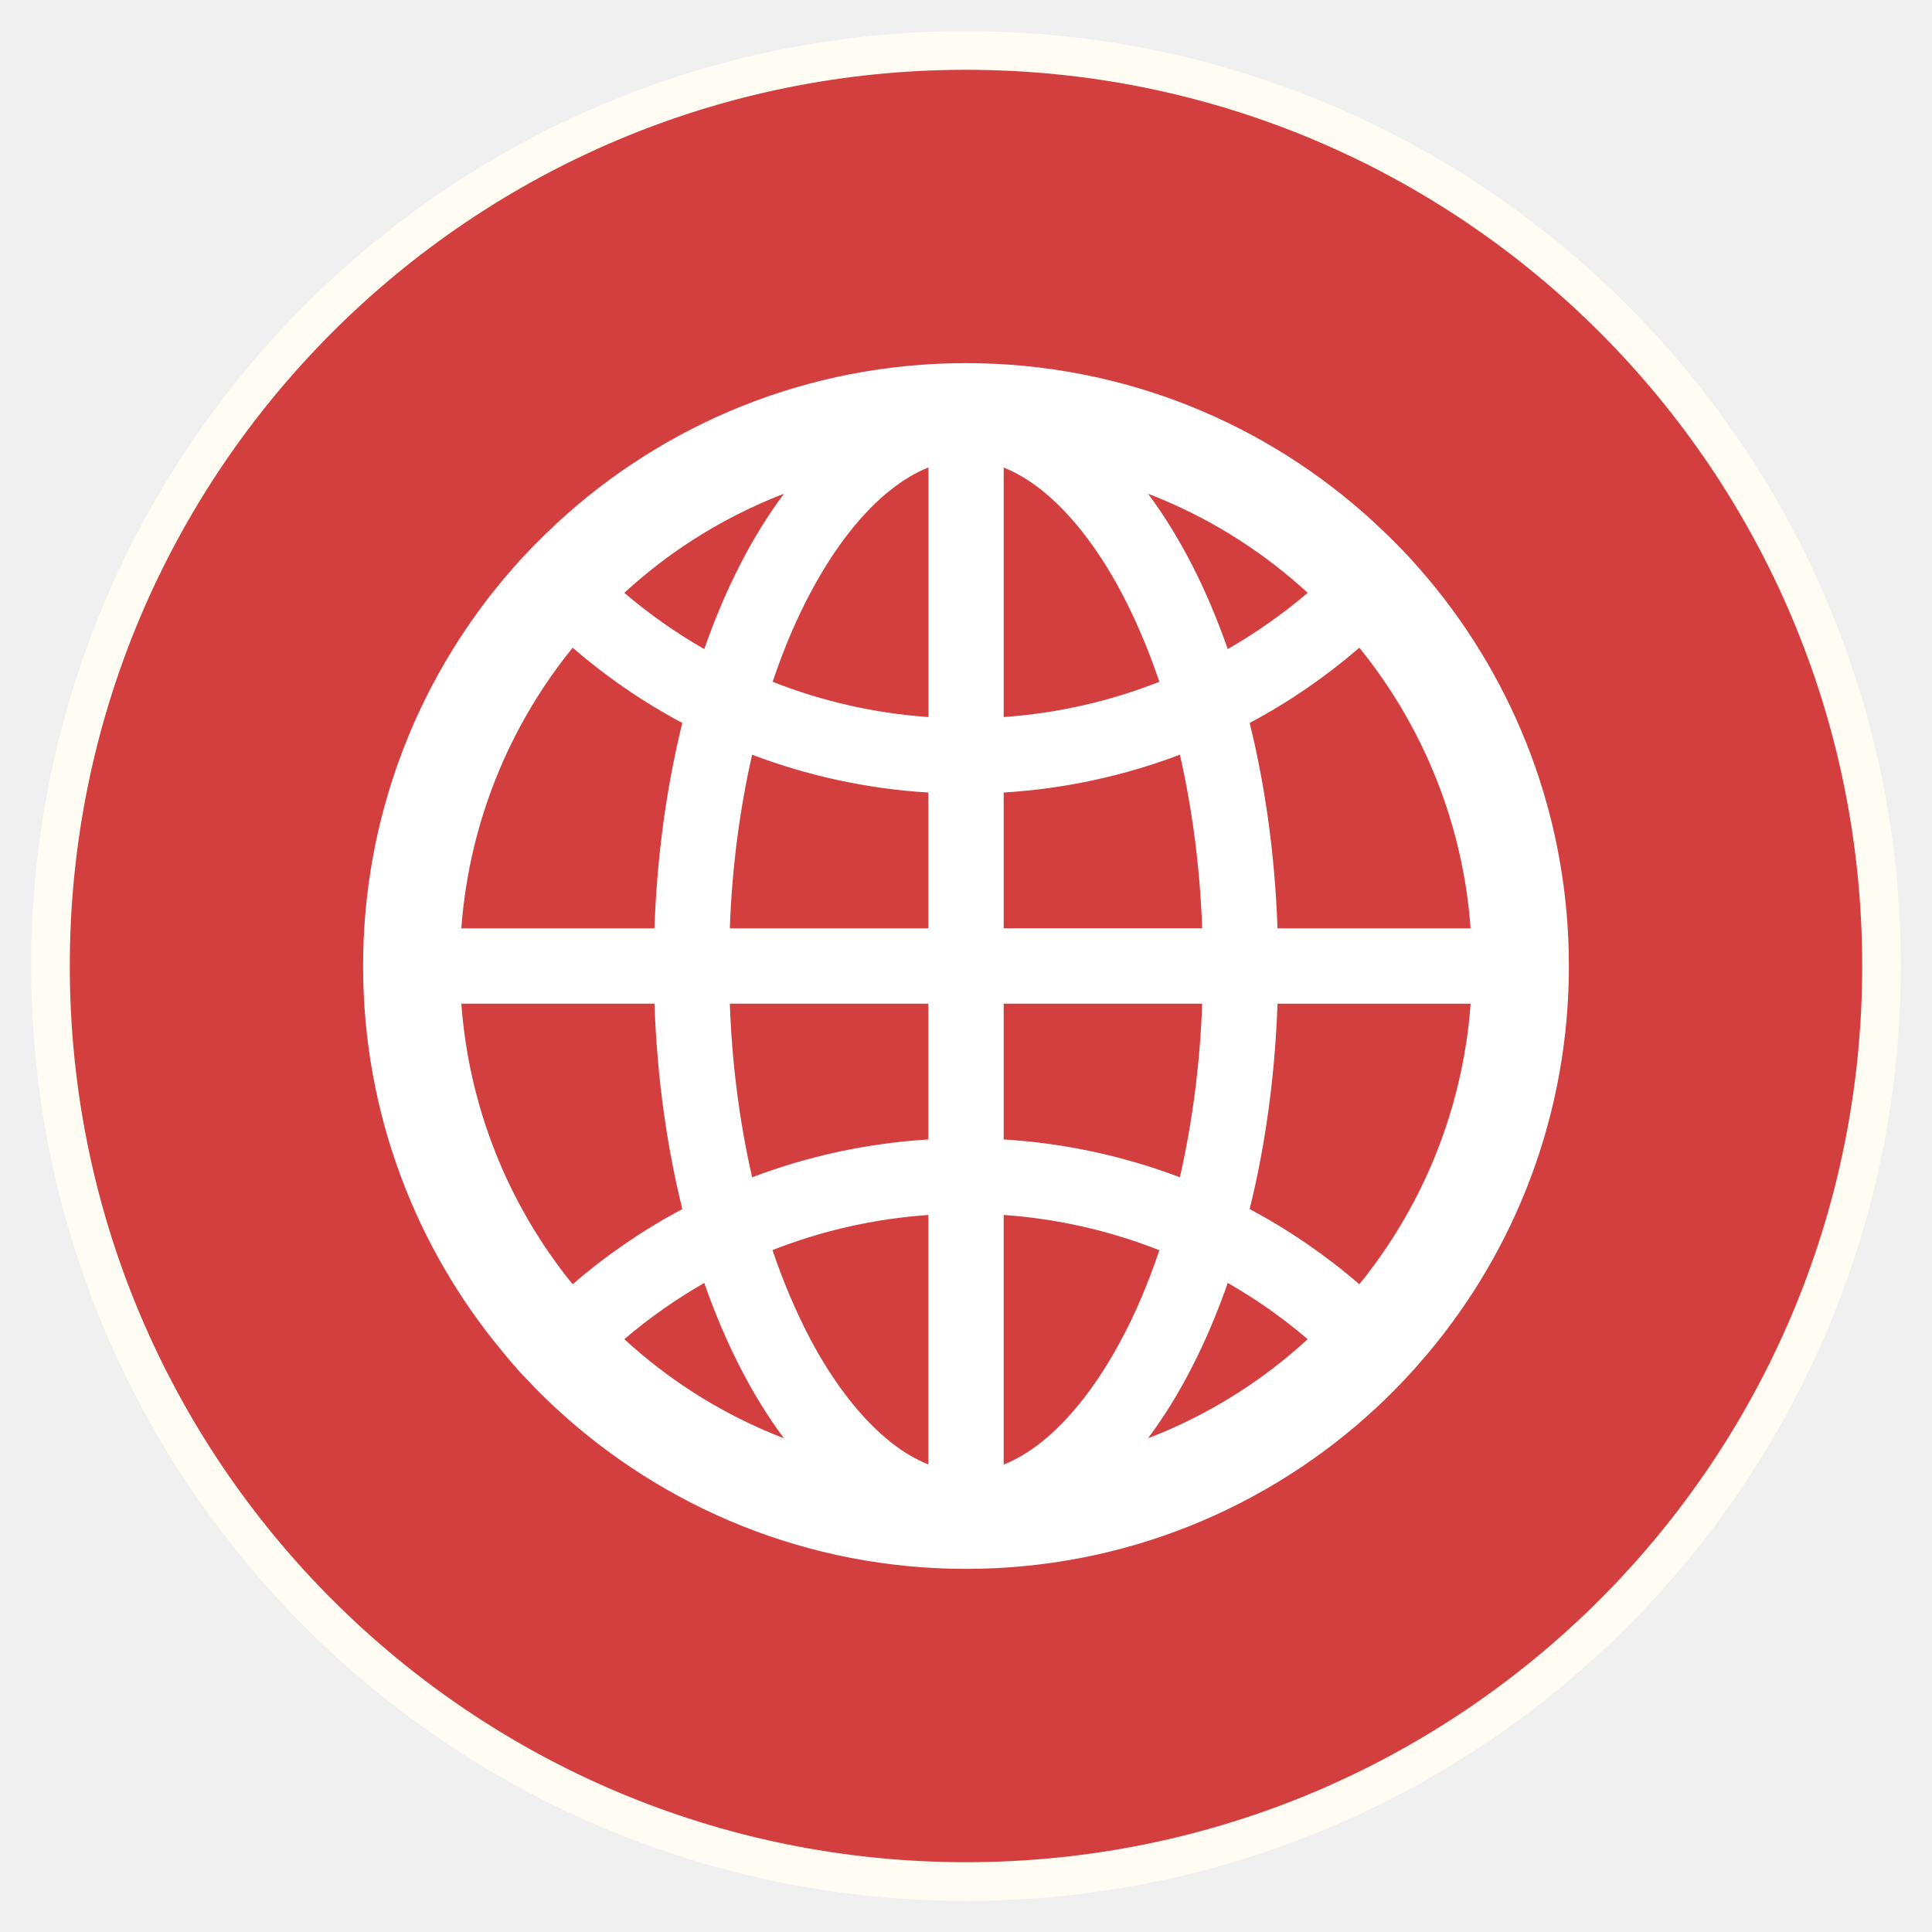
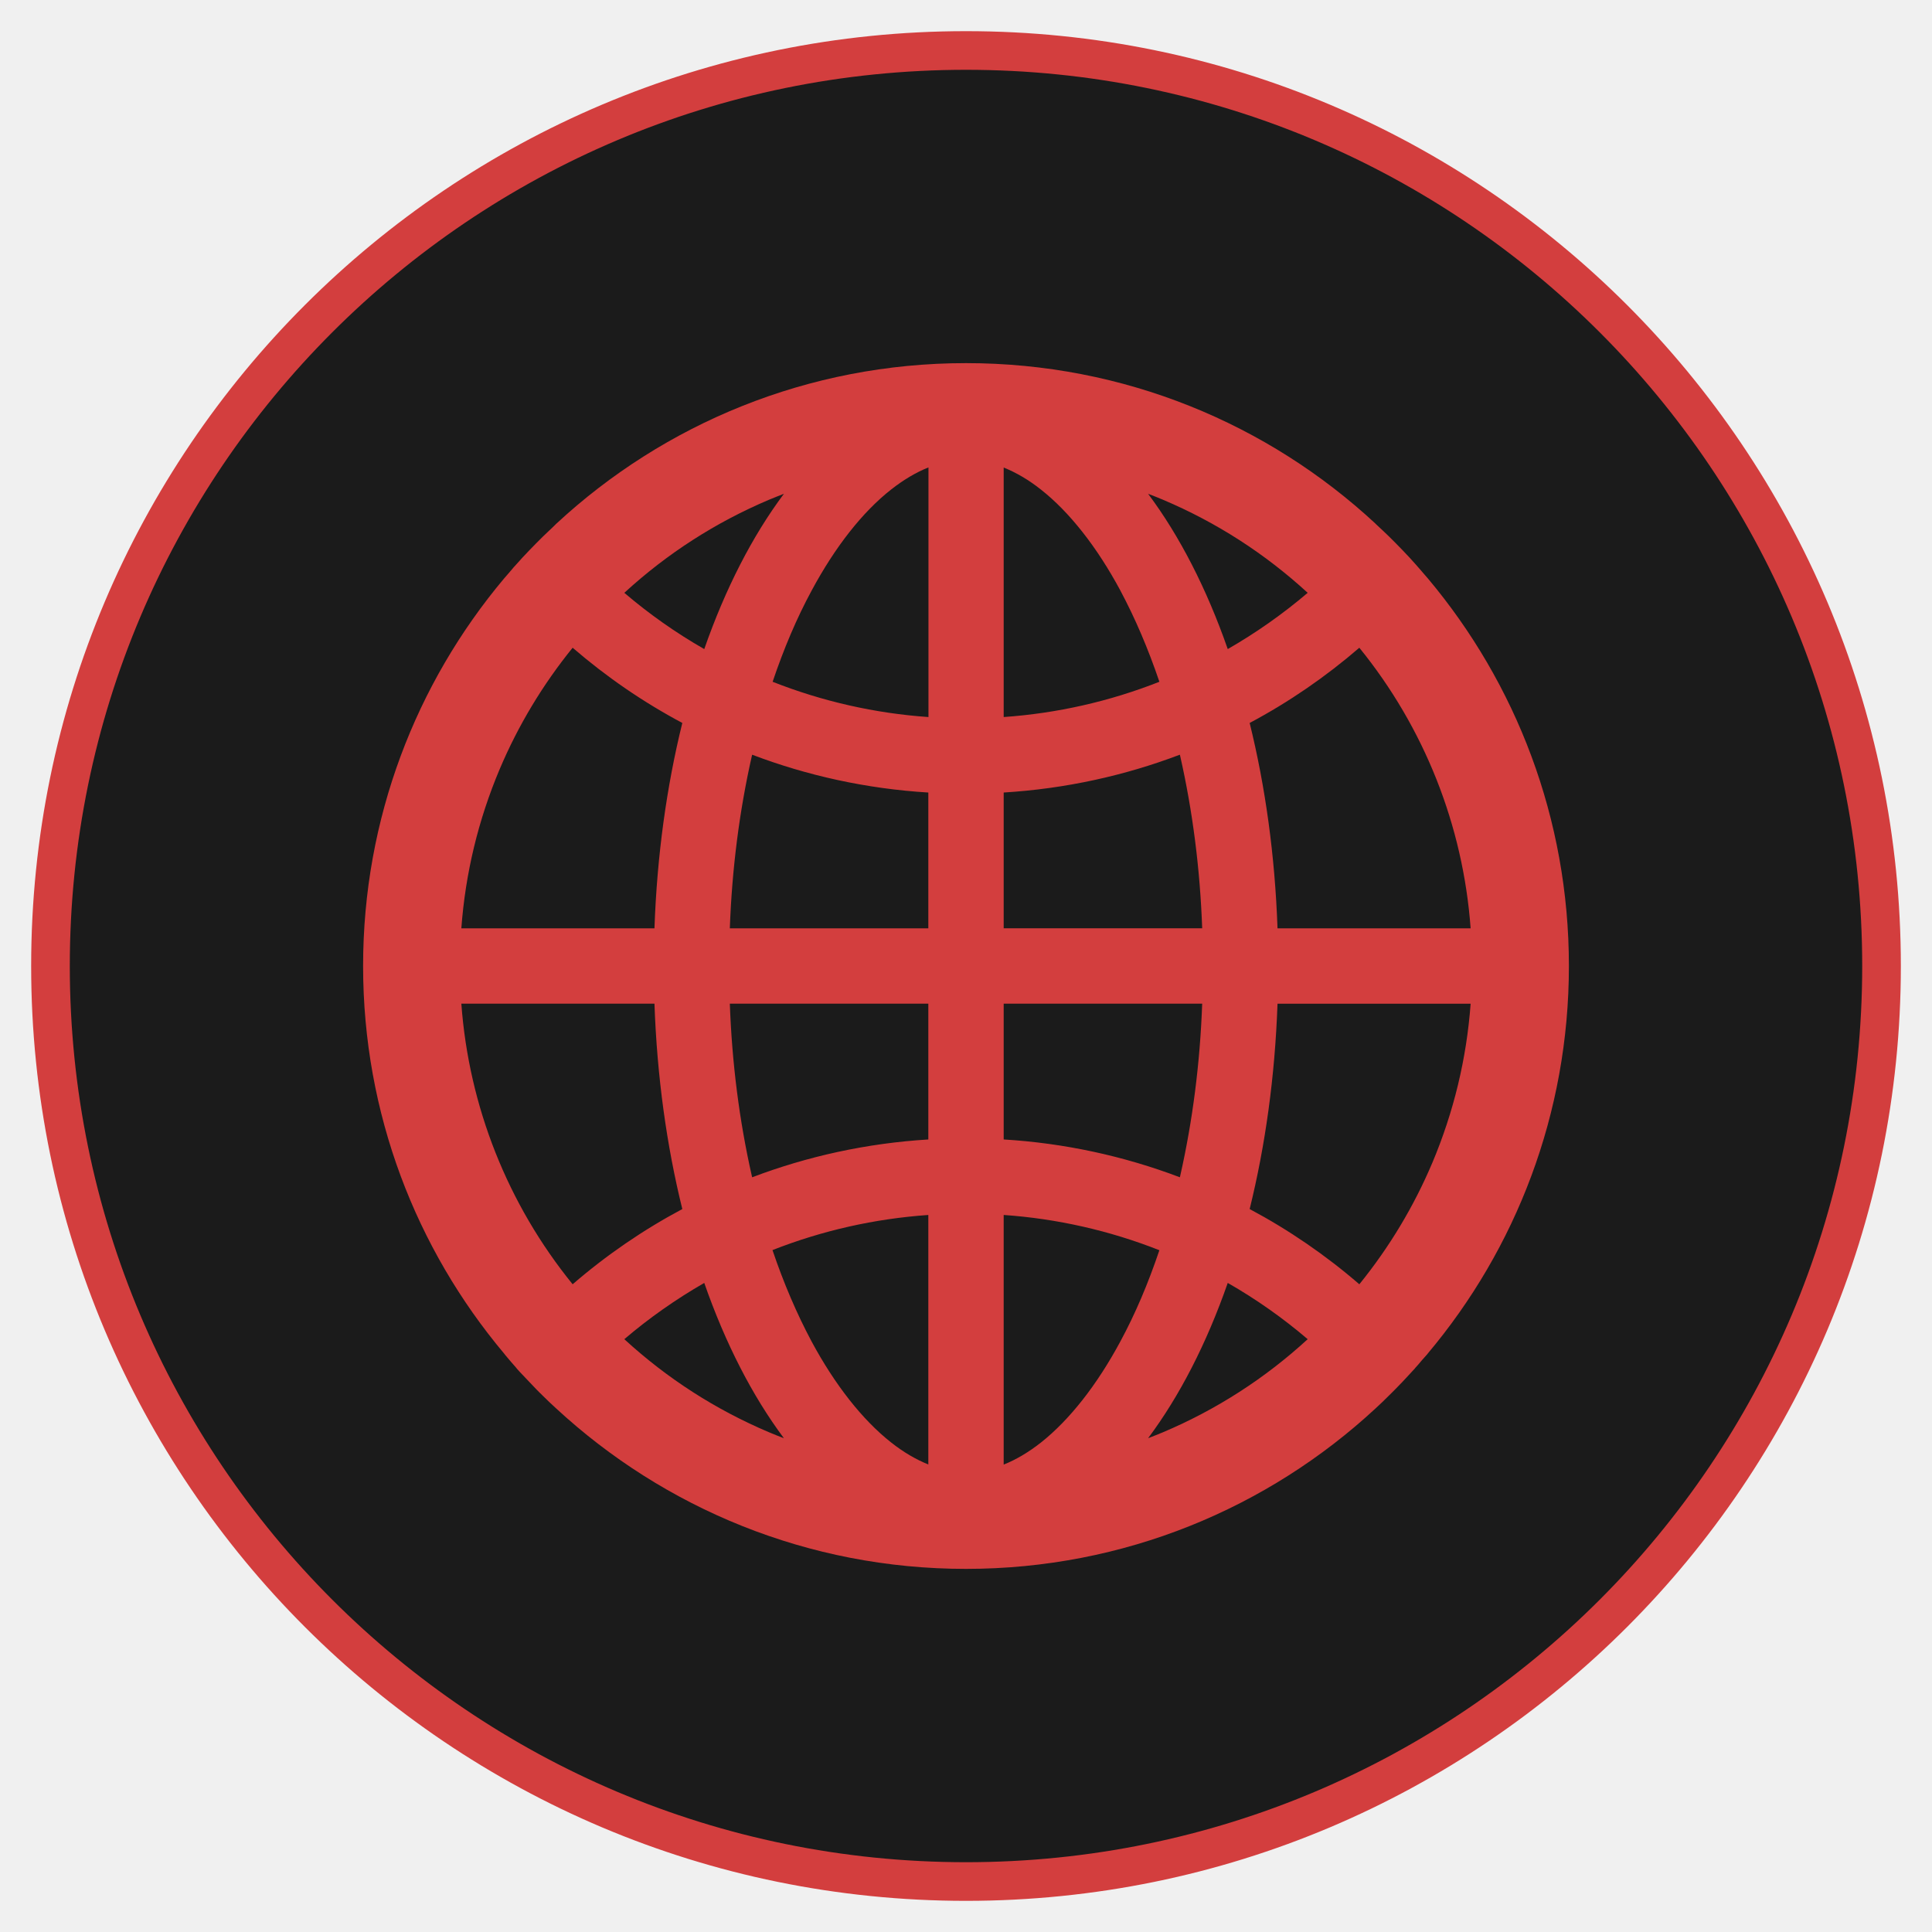
- <svg xmlns="http://www.w3.org/2000/svg" width="1000" height="1000" viewBox="0 0 264.583 264.583" version="1.1" id="svg5" xml:space="preserve">
+ <svg xmlns="http://www.w3.org/2000/svg" fill="#d33e3e" width="1000" height="1000" viewBox="0 0 264.583 264.583" version="1.1" id="svg5" xml:space="preserve">
  <defs id="defs2" />
  <g id="layer1">
-     <circle style="fill:#d33e3e;fill-opacity:1;stroke:#ea8a12;stroke-width:0;stroke-dasharray:none;stroke-opacity:1;paint-order:stroke markers fill" id="path236" cx="132.292" cy="132.292" r="125.379" />
-     <circle style="fill:#427328;fill-opacity:0;stroke:#fffcf4;stroke-width:5.292;stroke-dasharray:none;stroke-opacity:1;paint-order:normal" id="path236-3" cx="132.292" cy="132.292" r="125.379" />
-     <path fill="currentColor" d="m 195.395,185.535 c 0.037,-0.055 0.092,-0.111 0.129,-0.166 12.071,-14.357 19.333,-32.86 19.333,-53.078 0,-20.217 -7.261,-38.721 -19.314,-53.078 -0.037,-0.055 -0.092,-0.092 -0.129,-0.147 -0.203,-0.24 -0.387,-0.461 -0.59,-0.682 -0.074,-0.092 -0.147,-0.166 -0.221,-0.258 l -0.756,-0.866 -0.018,-0.018 c -0.276,-0.313 -0.571,-0.627 -0.848,-0.94 l -0.018,-0.018 c -0.59,-0.627 -1.18,-1.253 -1.788,-1.861 l -0.018,-0.018 -0.885,-0.885 -0.055,-0.055 c -0.276,-0.276 -0.553,-0.534 -0.829,-0.792 -0.092,-0.092 -0.184,-0.184 -0.295,-0.276 -0.184,-0.184 -0.369,-0.35 -0.553,-0.516 -0.055,-0.055 -0.129,-0.111 -0.184,-0.184 -14.707,-13.638 -34.408,-21.968 -56.063,-21.968 -21.655,0 -41.356,8.33 -56.082,21.968 -0.055,0.055 -0.129,0.111 -0.184,0.184 -0.184,0.166 -0.369,0.35 -0.553,0.534 -0.092,0.092 -0.184,0.184 -0.295,0.276 -0.276,0.258 -0.553,0.534 -0.829,0.792 l -0.055,0.055 -0.885,0.885 -0.018,0.018 c -0.608,0.608 -1.198,1.235 -1.788,1.861 l -0.018,0.018 c -0.295,0.313 -0.571,0.627 -0.848,0.94 l -0.018,0.018 c -0.258,0.276 -0.516,0.571 -0.756,0.866 -0.074,0.092 -0.147,0.166 -0.221,0.258 -0.203,0.221 -0.387,0.461 -0.59,0.682 -0.037,0.055 -0.092,0.092 -0.129,0.147 C 56.988,93.571 49.726,112.074 49.726,132.292 c 0,20.217 7.261,38.721 19.314,53.078 0.037,0.055 0.092,0.111 0.129,0.166 l 0.571,0.682 c 0.074,0.092 0.147,0.166 0.221,0.258 l 0.756,0.866 c 0,0.018 0.018,0.018 0.018,0.037 0.276,0.313 0.553,0.627 0.848,0.921 l 0.018,0.018 c 0.59,0.627 1.18,1.253 1.769,1.861 l 0.018,0.018 c 0.295,0.295 0.571,0.59 0.866,0.866 l 0.055,0.055 c 0.608,0.608 1.235,1.198 1.861,1.769 14.762,13.638 34.464,21.968 56.119,21.968 21.655,0 41.356,-8.33 56.082,-21.968 a 55.289,55.289 0 0 0 1.843,-1.769 l 0.055,-0.055 c 0.295,-0.295 0.59,-0.571 0.866,-0.866 l 0.018,-0.018 c 0.608,-0.608 1.198,-1.235 1.769,-1.861 l 0.018,-0.018 c 0.276,-0.313 0.571,-0.608 0.848,-0.921 0,-0.018 0.018,-0.018 0.018,-0.037 0.258,-0.276 0.516,-0.571 0.756,-0.866 0.074,-0.092 0.147,-0.166 0.221,-0.258 a 18.245,18.245 0 0 0 0.608,-0.682 m 0.756,-26.281 c -2.543,6.008 -5.898,11.574 -9.989,16.624 a 81.828,81.828 0 0 0 -15.02,-10.302 c 2.138,-8.644 3.465,-18.135 3.815,-28.124 h 26.447 c -0.553,7.538 -2.322,14.854 -5.252,21.802 m 5.252,-32.123 h -26.447 c -0.35,-9.989 -1.677,-19.48 -3.815,-28.124 5.4,-2.875 10.431,-6.34 15.02,-10.302 a 68.901,68.901 0 0 1 15.241,38.426 M 159.255,68.433 c 7.317,3.096 13.97,7.372 19.83,12.753 a 72.742,72.742 0 0 1 -10.947,7.704 c -2.893,-8.293 -6.598,-15.499 -10.91,-21.268 0.682,0.258 1.364,0.534 2.027,0.811 M 142.557,197.551 c -1.696,1.327 -3.391,2.341 -5.105,3.022 v -34.187 a 71.71,71.71 0 0 1 21.323,4.829 c -1.53,4.534 -3.299,8.717 -5.345,12.495 -3.207,5.971 -6.966,10.745 -10.874,13.841 M 153.431,80.873 c 2.027,3.797 3.815,7.98 5.345,12.495 a 71.71,71.71 0 0 1 -21.323,4.829 V 64.028 c 1.696,0.682 3.41,1.677 5.105,3.022 3.907,3.078 7.667,7.851 10.874,13.822 m -15.979,75.175 v -18.596 h 27.184 c -0.295,8.146 -1.309,16.052 -3.004,23.553 l -0.055,0.221 a 82.012,82.012 0 0 0 -24.125,-5.179 m 0,-28.916 v -18.596 c 8.441,-0.516 16.55,-2.304 24.125,-5.179 l 0.055,0.221 c 1.696,7.501 2.709,15.389 3.004,23.553 z m -10.321,10.321 v 18.596 c -8.441,0.516 -16.55,2.304 -24.125,5.179 l -0.055,-0.221 c -1.696,-7.501 -2.709,-15.389 -3.004,-23.553 z M 99.948,127.131 c 0.295,-8.146 1.309,-16.052 3.004,-23.553 l 0.055,-0.221 c 7.575,2.875 15.665,4.663 24.125,5.179 v 18.596 z m 27.184,39.255 v 34.169 c -1.696,-0.682 -3.409,-1.677 -5.105,-3.022 -3.907,-3.078 -7.685,-7.87 -10.892,-13.841 -2.027,-3.797 -3.815,-7.98 -5.345,-12.495 6.856,-2.691 13.988,-4.294 21.342,-4.81 m 0,-68.19 a 71.71,71.71 0 0 1 -21.323,-4.829 c 1.53,-4.534 3.299,-8.717 5.345,-12.495 3.207,-5.971 6.966,-10.763 10.892,-13.841 1.696,-1.327 3.391,-2.341 5.105,-3.022 v 34.187 z m -21.802,-29.764 c 0.682,-0.276 1.345,-0.553 2.027,-0.811 -4.313,5.769 -8.017,12.975 -10.91,21.268 -3.87,-2.212 -7.538,-4.792 -10.947,-7.704 5.861,-5.381 12.514,-9.657 19.83,-12.753 M 68.433,105.329 c 2.543,-6.008 5.898,-11.574 9.989,-16.624 4.589,3.962 9.62,7.427 15.02,10.302 -2.138,8.644 -3.465,18.135 -3.815,28.124 H 63.18 c 0.553,-7.538 2.322,-14.854 5.252,-21.802 m -5.252,32.123 H 89.627 c 0.35,9.989 1.677,19.48 3.815,28.124 A 81.828,81.828 0 0 0 78.422,175.878 68.901,68.901 0 0 1 63.18,137.452 m 42.149,58.699 c -7.317,-3.096 -13.97,-7.372 -19.83,-12.753 3.41,-2.912 7.077,-5.474 10.947,-7.704 2.893,8.293 6.598,15.499 10.91,21.268 -0.682,-0.258 -1.364,-0.534 -2.027,-0.811 m 53.925,0 c -0.682,0.276 -1.345,0.553 -2.027,0.811 4.313,-5.769 8.017,-12.975 10.91,-21.268 3.87,2.212 7.538,4.792 10.947,7.704 a 68.89,68.89 0 0 1 -19.83,12.753" id="path881" style="fill:#ffffff;fill-opacity:1;stroke-width:0.184" />
+     <circle style="fill:#1b1b1b;fill-opacity:1;stroke:#d33e3e;stroke-width:0;stroke-dasharray:none;stroke-opacity:1;paint-order:stroke markers fill" id="path236" cx="132.292" cy="132.292" r="125.379" />
+     <circle style="fill:#d33e3e;fill-opacity:0;stroke:#d33e3e;stroke-width:5.292;stroke-dasharray:none;stroke-opacity:1;paint-order:normal" id="path236-3" cx="132.292" cy="132.292" r="125.379" />
+     <path fill="#d33e3e" d="m 195.395,185.535 c 0.037,-0.055 0.092,-0.111 0.129,-0.166 12.071,-14.357 19.333,-32.86 19.333,-53.078 0,-20.217 -7.261,-38.721 -19.314,-53.078 -0.037,-0.055 -0.092,-0.092 -0.129,-0.147 -0.203,-0.24 -0.387,-0.461 -0.59,-0.682 -0.074,-0.092 -0.147,-0.166 -0.221,-0.258 l -0.756,-0.866 -0.018,-0.018 c -0.276,-0.313 -0.571,-0.627 -0.848,-0.94 l -0.018,-0.018 c -0.59,-0.627 -1.18,-1.253 -1.788,-1.861 l -0.018,-0.018 -0.885,-0.885 -0.055,-0.055 c -0.276,-0.276 -0.553,-0.534 -0.829,-0.792 -0.092,-0.092 -0.184,-0.184 -0.295,-0.276 -0.184,-0.184 -0.369,-0.35 -0.553,-0.516 -0.055,-0.055 -0.129,-0.111 -0.184,-0.184 -14.707,-13.638 -34.408,-21.968 -56.063,-21.968 -21.655,0 -41.356,8.33 -56.082,21.968 -0.055,0.055 -0.129,0.111 -0.184,0.184 -0.184,0.166 -0.369,0.35 -0.553,0.534 -0.092,0.092 -0.184,0.184 -0.295,0.276 -0.276,0.258 -0.553,0.534 -0.829,0.792 l -0.055,0.055 -0.885,0.885 -0.018,0.018 c -0.608,0.608 -1.198,1.235 -1.788,1.861 l -0.018,0.018 c -0.295,0.313 -0.571,0.627 -0.848,0.94 l -0.018,0.018 c -0.258,0.276 -0.516,0.571 -0.756,0.866 -0.074,0.092 -0.147,0.166 -0.221,0.258 -0.203,0.221 -0.387,0.461 -0.59,0.682 -0.037,0.055 -0.092,0.092 -0.129,0.147 C 56.988,93.571 49.726,112.074 49.726,132.292 c 0,20.217 7.261,38.721 19.314,53.078 0.037,0.055 0.092,0.111 0.129,0.166 l 0.571,0.682 c 0.074,0.092 0.147,0.166 0.221,0.258 l 0.756,0.866 c 0,0.018 0.018,0.018 0.018,0.037 0.276,0.313 0.553,0.627 0.848,0.921 l 0.018,0.018 c 0.59,0.627 1.18,1.253 1.769,1.861 l 0.018,0.018 c 0.295,0.295 0.571,0.59 0.866,0.866 l 0.055,0.055 c 0.608,0.608 1.235,1.198 1.861,1.769 14.762,13.638 34.464,21.968 56.119,21.968 21.655,0 41.356,-8.33 56.082,-21.968 a 55.289,55.289 0 0 0 1.843,-1.769 l 0.055,-0.055 c 0.295,-0.295 0.59,-0.571 0.866,-0.866 l 0.018,-0.018 c 0.608,-0.608 1.198,-1.235 1.769,-1.861 l 0.018,-0.018 c 0.276,-0.313 0.571,-0.608 0.848,-0.921 0,-0.018 0.018,-0.018 0.018,-0.037 0.258,-0.276 0.516,-0.571 0.756,-0.866 0.074,-0.092 0.147,-0.166 0.221,-0.258 a 18.245,18.245 0 0 0 0.608,-0.682 m 0.756,-26.281 c -2.543,6.008 -5.898,11.574 -9.989,16.624 a 81.828,81.828 0 0 0 -15.02,-10.302 c 2.138,-8.644 3.465,-18.135 3.815,-28.124 h 26.447 c -0.553,7.538 -2.322,14.854 -5.252,21.802 m 5.252,-32.123 h -26.447 c -0.35,-9.989 -1.677,-19.48 -3.815,-28.124 5.4,-2.875 10.431,-6.34 15.02,-10.302 a 68.901,68.901 0 0 1 15.241,38.426 M 159.255,68.433 c 7.317,3.096 13.97,7.372 19.83,12.753 a 72.742,72.742 0 0 1 -10.947,7.704 c -2.893,-8.293 -6.598,-15.499 -10.91,-21.268 0.682,0.258 1.364,0.534 2.027,0.811 M 142.557,197.551 c -1.696,1.327 -3.391,2.341 -5.105,3.022 v -34.187 a 71.71,71.71 0 0 1 21.323,4.829 c -1.53,4.534 -3.299,8.717 -5.345,12.495 -3.207,5.971 -6.966,10.745 -10.874,13.841 M 153.431,80.873 c 2.027,3.797 3.815,7.98 5.345,12.495 a 71.71,71.71 0 0 1 -21.323,4.829 V 64.028 c 1.696,0.682 3.41,1.677 5.105,3.022 3.907,3.078 7.667,7.851 10.874,13.822 m -15.979,75.175 v -18.596 h 27.184 c -0.295,8.146 -1.309,16.052 -3.004,23.553 l -0.055,0.221 a 82.012,82.012 0 0 0 -24.125,-5.179 m 0,-28.916 v -18.596 c 8.441,-0.516 16.55,-2.304 24.125,-5.179 l 0.055,0.221 c 1.696,7.501 2.709,15.389 3.004,23.553 z m -10.321,10.321 v 18.596 c -8.441,0.516 -16.55,2.304 -24.125,5.179 l -0.055,-0.221 c -1.696,-7.501 -2.709,-15.389 -3.004,-23.553 z M 99.948,127.131 c 0.295,-8.146 1.309,-16.052 3.004,-23.553 l 0.055,-0.221 c 7.575,2.875 15.665,4.663 24.125,5.179 v 18.596 z m 27.184,39.255 v 34.169 c -1.696,-0.682 -3.409,-1.677 -5.105,-3.022 -3.907,-3.078 -7.685,-7.87 -10.892,-13.841 -2.027,-3.797 -3.815,-7.98 -5.345,-12.495 6.856,-2.691 13.988,-4.294 21.342,-4.81 m 0,-68.19 a 71.71,71.71 0 0 1 -21.323,-4.829 c 1.53,-4.534 3.299,-8.717 5.345,-12.495 3.207,-5.971 6.966,-10.763 10.892,-13.841 1.696,-1.327 3.391,-2.341 5.105,-3.022 v 34.187 z m -21.802,-29.764 c 0.682,-0.276 1.345,-0.553 2.027,-0.811 -4.313,5.769 -8.017,12.975 -10.91,21.268 -3.87,-2.212 -7.538,-4.792 -10.947,-7.704 5.861,-5.381 12.514,-9.657 19.83,-12.753 M 68.433,105.329 c 2.543,-6.008 5.898,-11.574 9.989,-16.624 4.589,3.962 9.62,7.427 15.02,10.302 -2.138,8.644 -3.465,18.135 -3.815,28.124 H 63.18 c 0.553,-7.538 2.322,-14.854 5.252,-21.802 m -5.252,32.123 H 89.627 c 0.35,9.989 1.677,19.48 3.815,28.124 A 81.828,81.828 0 0 0 78.422,175.878 68.901,68.901 0 0 1 63.18,137.452 m 42.149,58.699 c -7.317,-3.096 -13.97,-7.372 -19.83,-12.753 3.41,-2.912 7.077,-5.474 10.947,-7.704 2.893,8.293 6.598,15.499 10.91,21.268 -0.682,-0.258 -1.364,-0.534 -2.027,-0.811 m 53.925,0 c -0.682,0.276 -1.345,0.553 -2.027,0.811 4.313,-5.769 8.017,-12.975 10.91,-21.268 3.87,2.212 7.538,4.792 10.947,7.704 a 68.89,68.89 0 0 1 -19.83,12.753" id="path881" style="fill:#d33e3e;fill-opacity:1;stroke-width:0.184" />
  </g>
</svg>
